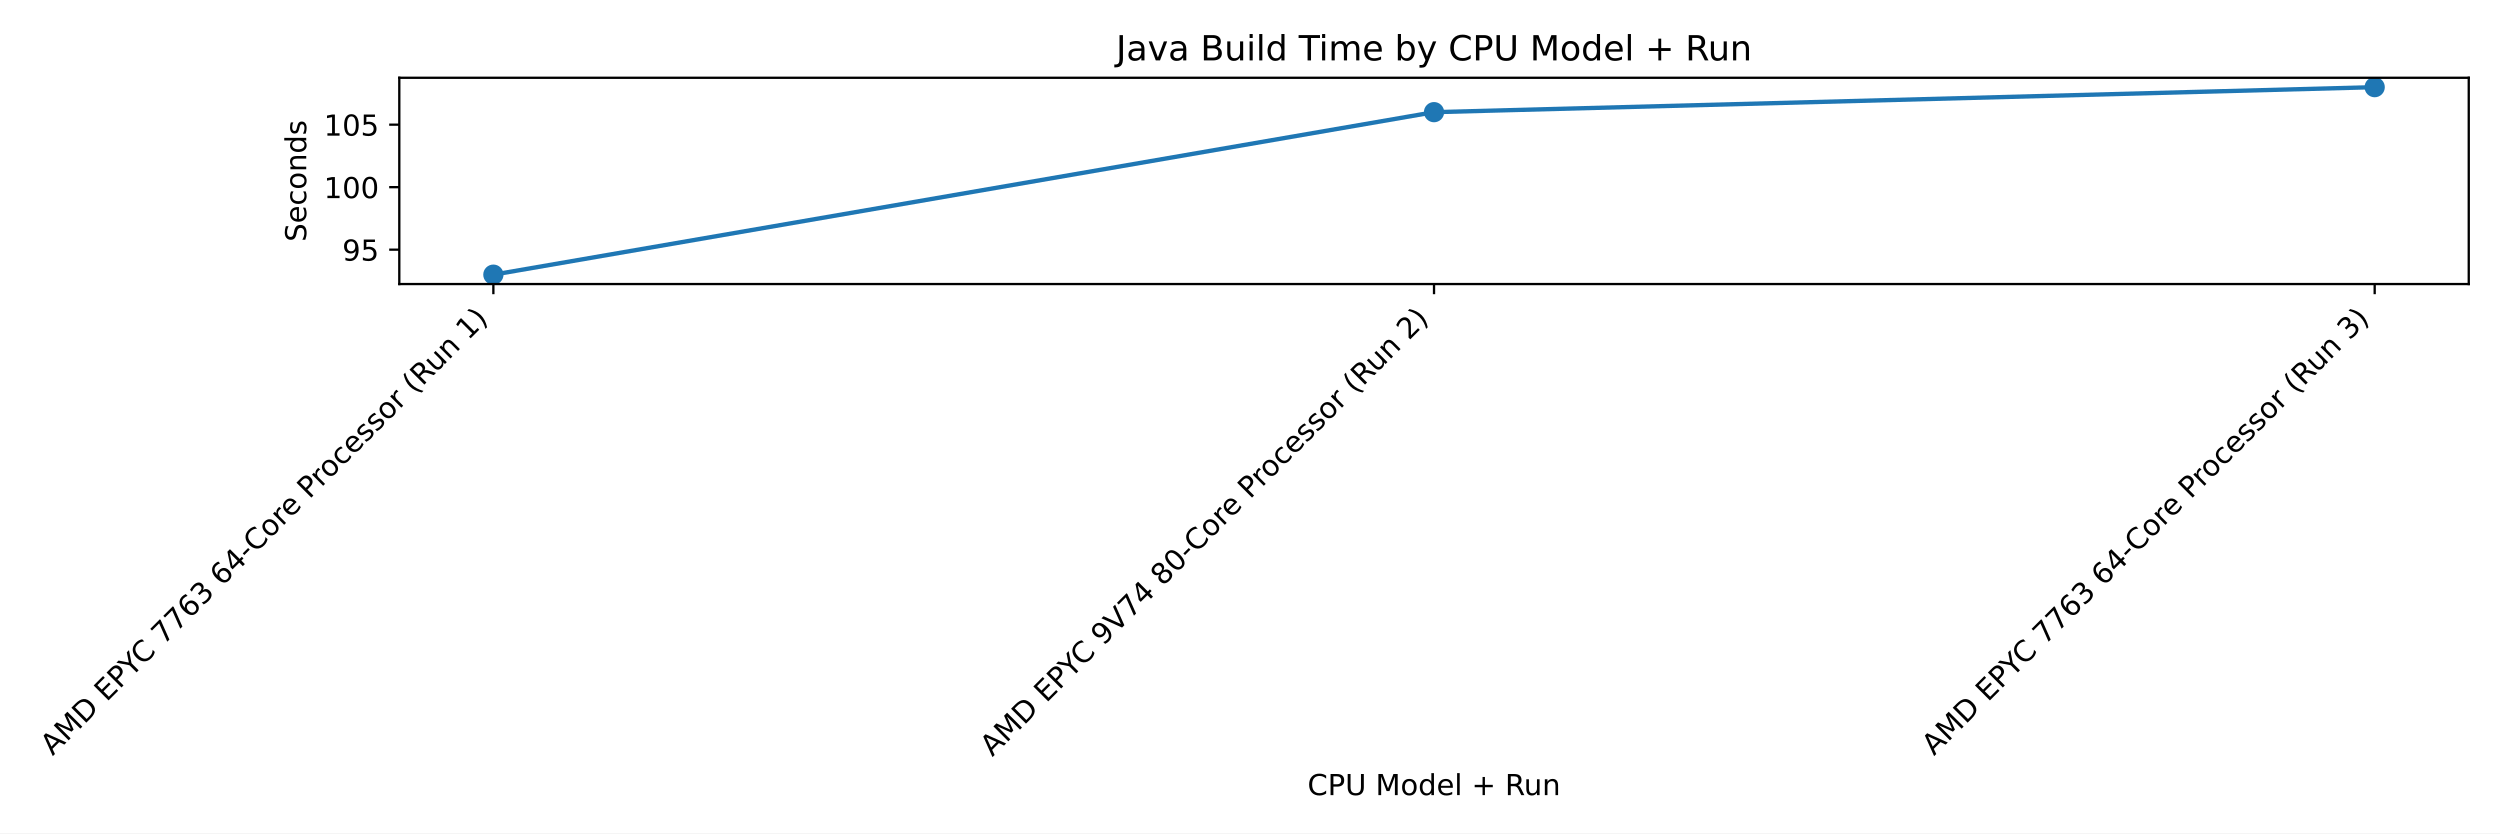
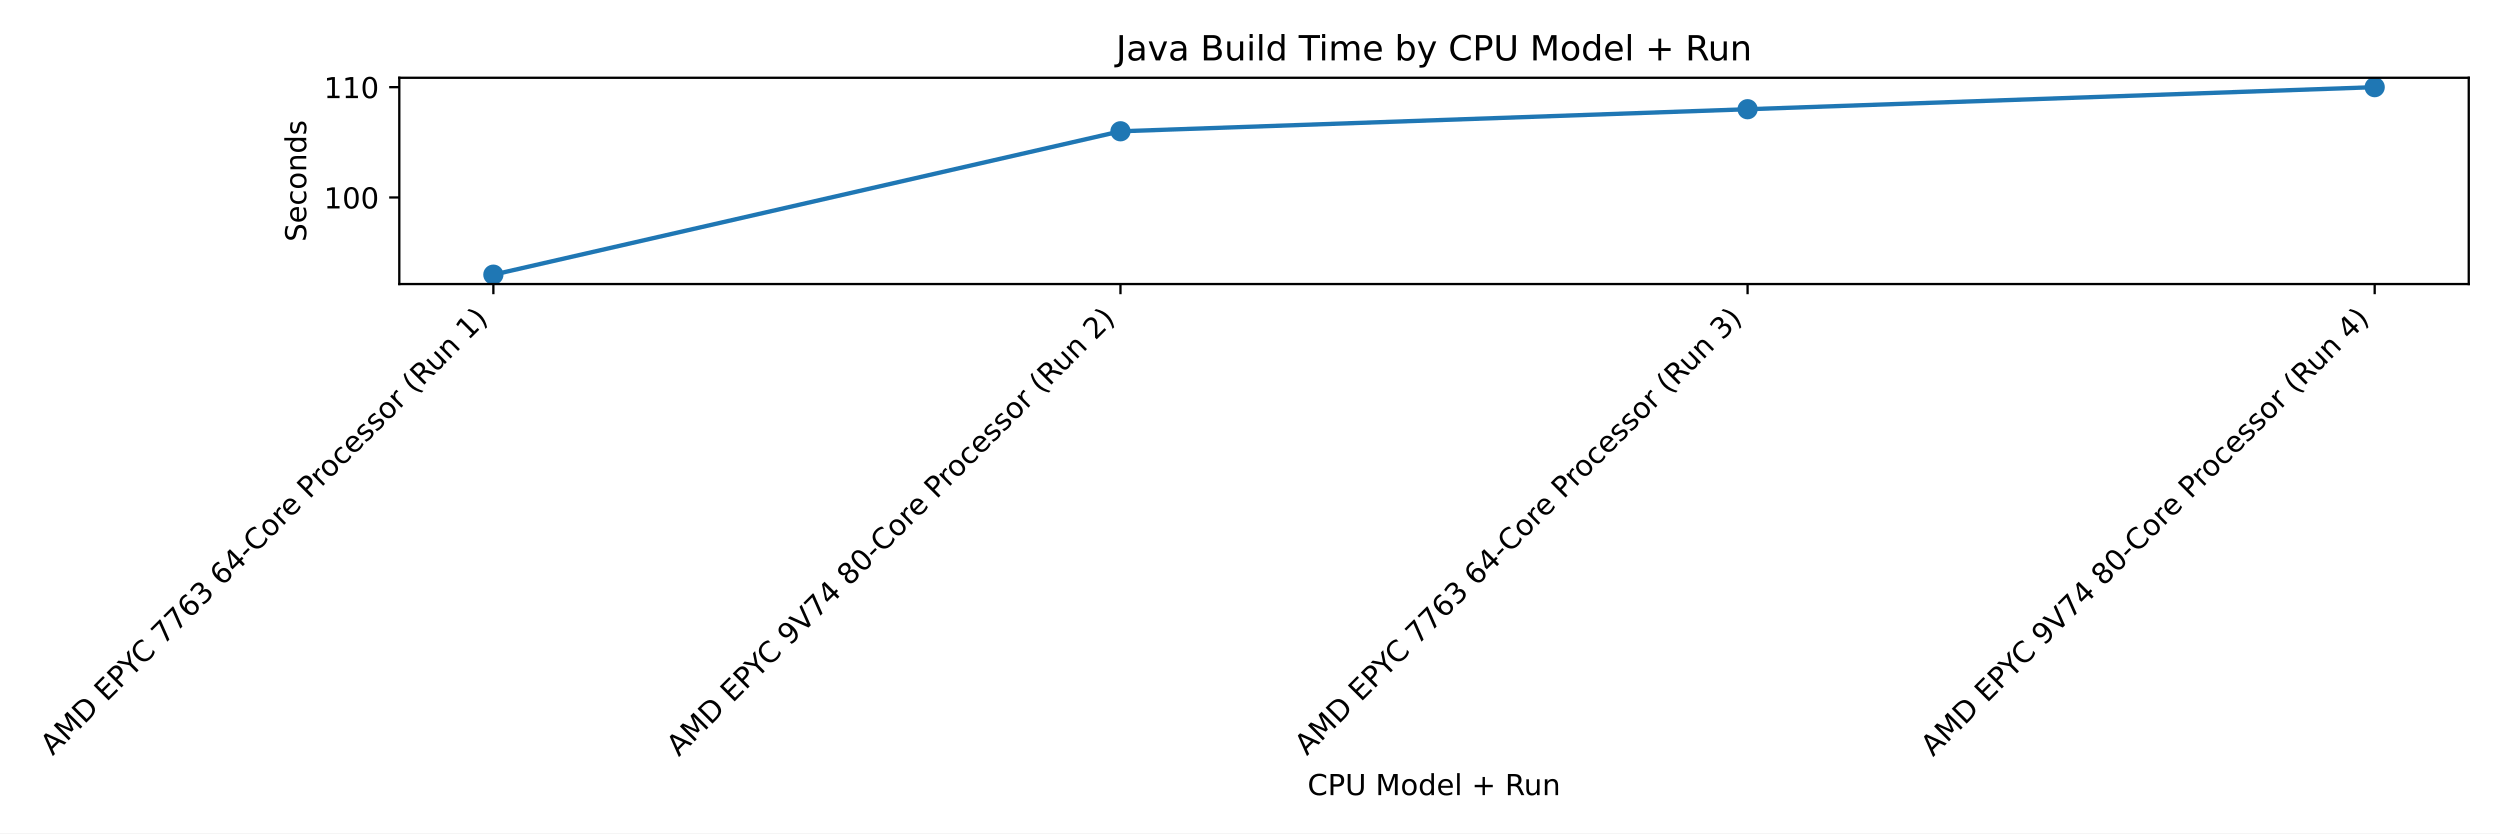
<svg xmlns="http://www.w3.org/2000/svg" xmlns:xlink="http://www.w3.org/1999/xlink" width="864pt" height="288pt" viewBox="0 0 864 288" version="1.1">
  <defs>
    <style type="text/css">*{stroke-linejoin: round; stroke-linecap: butt}</style>
  </defs>
  <g id="figure_1">
    <g id="patch_1">
      <path d="M 0 288  L 864 288  L 864 0  L 0 0  z " style="fill: #ffffff" />
    </g>
    <g id="axes_1">
      <g id="patch_2">
        <path d="M 137.999 98.166  L 853.2 98.166  L 853.2 26.88  L 137.999 26.88  z " style="fill: #ffffff" />
      </g>
      <g id="matplotlib.axis_1">
        <g id="xtick_1">
          <g id="line2d_1">
            <defs>
-               <path id="me04e183157" d="M 0 0  L 0 3.5  " style="stroke: #000000; stroke-width: 0.8" />
+               <path id="m3e4a49c651" d="M 0 0  L 0 3.5  " style="stroke: #000000; stroke-width: 0.8" />
            </defs>
            <g>
-               <use xlink:href="#me04e183157" x="170.508" y="98.166" style="stroke: #000000; stroke-width: 0.8" />
+               <use xlink:href="#m3e4a49c651" x="170.508" y="98.166" style="stroke: #000000; stroke-width: 0.8" />
            </g>
          </g>
          <g id="text_1">
            <g transform="translate(18.19508 261.3818) rotate(-45) scale(0.1 -0.1)">
              <defs>
                <path id="DejaVuSans-41" d="M 2188 4044  L 1331 1722  L 3047 1722  L 2188 4044  z M 1831 4666  L 2547 4666  L 4325 0  L 3669 0  L 3244 1197  L 1141 1197  L 716 0  L 50 0  L 1831 4666  z " transform="scale(0.015625)" />
                <path id="DejaVuSans-4d" d="M 628 4666  L 1569 4666  L 2759 1491  L 3956 4666  L 4897 4666  L 4897 0  L 4281 0  L 4281 4097  L 3078 897  L 2444 897  L 1241 4097  L 1241 0  L 628 0  L 628 4666  z " transform="scale(0.015625)" />
                <path id="DejaVuSans-44" d="M 1259 4147  L 1259 519  L 2022 519  Q 2988 519 3436 956  Q 3884 1394 3884 2338  Q 3884 3275 3436 3711  Q 2988 4147 2022 4147  L 1259 4147  z M 628 4666  L 1925 4666  Q 3281 4666 3915 4102  Q 4550 3538 4550 2338  Q 4550 1131 3912 565  Q 3275 0 1925 0  L 628 0  L 628 4666  z " transform="scale(0.015625)" />
                <path id="DejaVuSans-20" transform="scale(0.015625)" />
                <path id="DejaVuSans-45" d="M 628 4666  L 3578 4666  L 3578 4134  L 1259 4134  L 1259 2753  L 3481 2753  L 3481 2222  L 1259 2222  L 1259 531  L 3634 531  L 3634 0  L 628 0  L 628 4666  z " transform="scale(0.015625)" />
                <path id="DejaVuSans-50" d="M 1259 4147  L 1259 2394  L 2053 2394  Q 2494 2394 2734 2622  Q 2975 2850 2975 3272  Q 2975 3691 2734 3919  Q 2494 4147 2053 4147  L 1259 4147  z M 628 4666  L 2053 4666  Q 2838 4666 3239 4311  Q 3641 3956 3641 3272  Q 3641 2581 3239 2228  Q 2838 1875 2053 1875  L 1259 1875  L 1259 0  L 628 0  L 628 4666  z " transform="scale(0.015625)" />
                <path id="DejaVuSans-59" d="M -13 4666  L 666 4666  L 1959 2747  L 3244 4666  L 3922 4666  L 2272 2222  L 2272 0  L 1638 0  L 1638 2222  L -13 4666  z " transform="scale(0.015625)" />
                <path id="DejaVuSans-43" d="M 4122 4306  L 4122 3641  Q 3803 3938 3442 4084  Q 3081 4231 2675 4231  Q 1875 4231 1450 3742  Q 1025 3253 1025 2328  Q 1025 1406 1450 917  Q 1875 428 2675 428  Q 3081 428 3442 575  Q 3803 722 4122 1019  L 4122 359  Q 3791 134 3420 21  Q 3050 -91 2638 -91  Q 1578 -91 968 557  Q 359 1206 359 2328  Q 359 3453 968 4101  Q 1578 4750 2638 4750  Q 3056 4750 3426 4639  Q 3797 4528 4122 4306  z " transform="scale(0.015625)" />
                <path id="DejaVuSans-37" d="M 525 4666  L 3525 4666  L 3525 4397  L 1831 0  L 1172 0  L 2766 4134  L 525 4134  L 525 4666  z " transform="scale(0.015625)" />
                <path id="DejaVuSans-36" d="M 2113 2584  Q 1688 2584 1439 2293  Q 1191 2003 1191 1497  Q 1191 994 1439 701  Q 1688 409 2113 409  Q 2538 409 2786 701  Q 3034 994 3034 1497  Q 3034 2003 2786 2293  Q 2538 2584 2113 2584  z M 3366 4563  L 3366 3988  Q 3128 4100 2886 4159  Q 2644 4219 2406 4219  Q 1781 4219 1451 3797  Q 1122 3375 1075 2522  Q 1259 2794 1537 2939  Q 1816 3084 2150 3084  Q 2853 3084 3261 2657  Q 3669 2231 3669 1497  Q 3669 778 3244 343  Q 2819 -91 2113 -91  Q 1303 -91 875 529  Q 447 1150 447 2328  Q 447 3434 972 4092  Q 1497 4750 2381 4750  Q 2619 4750 2861 4703  Q 3103 4656 3366 4563  z " transform="scale(0.015625)" />
                <path id="DejaVuSans-33" d="M 2597 2516  Q 3050 2419 3304 2112  Q 3559 1806 3559 1356  Q 3559 666 3084 287  Q 2609 -91 1734 -91  Q 1441 -91 1130 -33  Q 819 25 488 141  L 488 750  Q 750 597 1062 519  Q 1375 441 1716 441  Q 2309 441 2620 675  Q 2931 909 2931 1356  Q 2931 1769 2642 2001  Q 2353 2234 1838 2234  L 1294 2234  L 1294 2753  L 1863 2753  Q 2328 2753 2575 2939  Q 2822 3125 2822 3475  Q 2822 3834 2567 4026  Q 2313 4219 1838 4219  Q 1578 4219 1281 4162  Q 984 4106 628 3988  L 628 4550  Q 988 4650 1302 4700  Q 1616 4750 1894 4750  Q 2613 4750 3031 4423  Q 3450 4097 3450 3541  Q 3450 3153 3228 2886  Q 3006 2619 2597 2516  z " transform="scale(0.015625)" />
                <path id="DejaVuSans-34" d="M 2419 4116  L 825 1625  L 2419 1625  L 2419 4116  z M 2253 4666  L 3047 4666  L 3047 1625  L 3713 1625  L 3713 1100  L 3047 1100  L 3047 0  L 2419 0  L 2419 1100  L 313 1100  L 313 1709  L 2253 4666  z " transform="scale(0.015625)" />
                <path id="DejaVuSans-2d" d="M 313 2009  L 1997 2009  L 1997 1497  L 313 1497  L 313 2009  z " transform="scale(0.015625)" />
                <path id="DejaVuSans-6f" d="M 1959 3097  Q 1497 3097 1228 2736  Q 959 2375 959 1747  Q 959 1119 1226 758  Q 1494 397 1959 397  Q 2419 397 2687 759  Q 2956 1122 2956 1747  Q 2956 2369 2687 2733  Q 2419 3097 1959 3097  z M 1959 3584  Q 2709 3584 3137 3096  Q 3566 2609 3566 1747  Q 3566 888 3137 398  Q 2709 -91 1959 -91  Q 1206 -91 779 398  Q 353 888 353 1747  Q 353 2609 779 3096  Q 1206 3584 1959 3584  z " transform="scale(0.015625)" />
                <path id="DejaVuSans-72" d="M 2631 2963  Q 2534 3019 2420 3045  Q 2306 3072 2169 3072  Q 1681 3072 1420 2755  Q 1159 2438 1159 1844  L 1159 0  L 581 0  L 581 3500  L 1159 3500  L 1159 2956  Q 1341 3275 1631 3429  Q 1922 3584 2338 3584  Q 2397 3584 2469 3576  Q 2541 3569 2628 3553  L 2631 2963  z " transform="scale(0.015625)" />
                <path id="DejaVuSans-65" d="M 3597 1894  L 3597 1613  L 953 1613  Q 991 1019 1311 708  Q 1631 397 2203 397  Q 2534 397 2845 478  Q 3156 559 3463 722  L 3463 178  Q 3153 47 2828 -22  Q 2503 -91 2169 -91  Q 1331 -91 842 396  Q 353 884 353 1716  Q 353 2575 817 3079  Q 1281 3584 2069 3584  Q 2775 3584 3186 3129  Q 3597 2675 3597 1894  z M 3022 2063  Q 3016 2534 2758 2815  Q 2500 3097 2075 3097  Q 1594 3097 1305 2825  Q 1016 2553 972 2059  L 3022 2063  z " transform="scale(0.015625)" />
                <path id="DejaVuSans-63" d="M 3122 3366  L 3122 2828  Q 2878 2963 2633 3030  Q 2388 3097 2138 3097  Q 1578 3097 1268 2742  Q 959 2388 959 1747  Q 959 1106 1268 751  Q 1578 397 2138 397  Q 2388 397 2633 464  Q 2878 531 3122 666  L 3122 134  Q 2881 22 2623 -34  Q 2366 -91 2075 -91  Q 1284 -91 818 406  Q 353 903 353 1747  Q 353 2603 823 3093  Q 1294 3584 2113 3584  Q 2378 3584 2631 3529  Q 2884 3475 3122 3366  z " transform="scale(0.015625)" />
                <path id="DejaVuSans-73" d="M 2834 3397  L 2834 2853  Q 2591 2978 2328 3040  Q 2066 3103 1784 3103  Q 1356 3103 1142 2972  Q 928 2841 928 2578  Q 928 2378 1081 2264  Q 1234 2150 1697 2047  L 1894 2003  Q 2506 1872 2764 1633  Q 3022 1394 3022 966  Q 3022 478 2636 193  Q 2250 -91 1575 -91  Q 1294 -91 989 -36  Q 684 19 347 128  L 347 722  Q 666 556 975 473  Q 1284 391 1588 391  Q 1994 391 2212 530  Q 2431 669 2431 922  Q 2431 1156 2273 1281  Q 2116 1406 1581 1522  L 1381 1569  Q 847 1681 609 1914  Q 372 2147 372 2553  Q 372 3047 722 3315  Q 1072 3584 1716 3584  Q 2034 3584 2315 3537  Q 2597 3491 2834 3397  z " transform="scale(0.015625)" />
                <path id="DejaVuSans-28" d="M 1984 4856  Q 1566 4138 1362 3434  Q 1159 2731 1159 2009  Q 1159 1288 1364 580  Q 1569 -128 1984 -844  L 1484 -844  Q 1016 -109 783 600  Q 550 1309 550 2009  Q 550 2706 781 3412  Q 1013 4119 1484 4856  L 1984 4856  z " transform="scale(0.015625)" />
                <path id="DejaVuSans-52" d="M 2841 2188  Q 3044 2119 3236 1894  Q 3428 1669 3622 1275  L 4263 0  L 3584 0  L 2988 1197  Q 2756 1666 2539 1819  Q 2322 1972 1947 1972  L 1259 1972  L 1259 0  L 628 0  L 628 4666  L 2053 4666  Q 2853 4666 3247 4331  Q 3641 3997 3641 3322  Q 3641 2881 3436 2590  Q 3231 2300 2841 2188  z M 1259 4147  L 1259 2491  L 2053 2491  Q 2509 2491 2742 2702  Q 2975 2913 2975 3322  Q 2975 3731 2742 3939  Q 2509 4147 2053 4147  L 1259 4147  z " transform="scale(0.015625)" />
                <path id="DejaVuSans-75" d="M 544 1381  L 544 3500  L 1119 3500  L 1119 1403  Q 1119 906 1312 657  Q 1506 409 1894 409  Q 2359 409 2629 706  Q 2900 1003 2900 1516  L 2900 3500  L 3475 3500  L 3475 0  L 2900 0  L 2900 538  Q 2691 219 2414 64  Q 2138 -91 1772 -91  Q 1169 -91 856 284  Q 544 659 544 1381  z M 1991 3584  L 1991 3584  z " transform="scale(0.015625)" />
                <path id="DejaVuSans-6e" d="M 3513 2113  L 3513 0  L 2938 0  L 2938 2094  Q 2938 2591 2744 2837  Q 2550 3084 2163 3084  Q 1697 3084 1428 2787  Q 1159 2491 1159 1978  L 1159 0  L 581 0  L 581 3500  L 1159 3500  L 1159 2956  Q 1366 3272 1645 3428  Q 1925 3584 2291 3584  Q 2894 3584 3203 3211  Q 3513 2838 3513 2113  z " transform="scale(0.015625)" />
                <path id="DejaVuSans-31" d="M 794 531  L 1825 531  L 1825 4091  L 703 3866  L 703 4441  L 1819 4666  L 2450 4666  L 2450 531  L 3481 531  L 3481 0  L 794 0  L 794 531  z " transform="scale(0.015625)" />
                <path id="DejaVuSans-29" d="M 513 4856  L 1013 4856  Q 1481 4119 1714 3412  Q 1947 2706 1947 2009  Q 1947 1309 1714 600  Q 1481 -109 1013 -844  L 513 -844  Q 928 -128 1133 580  Q 1338 1288 1338 2009  Q 1338 2731 1133 3434  Q 928 4138 513 4856  z " transform="scale(0.015625)" />
              </defs>
              <use xlink:href="#DejaVuSans-41" />
              <use xlink:href="#DejaVuSans-4d" transform="translate(68.4082 0)" />
              <use xlink:href="#DejaVuSans-44" transform="translate(154.6875 0)" />
              <use xlink:href="#DejaVuSans-20" transform="translate(231.6895 0)" />
              <use xlink:href="#DejaVuSans-45" transform="translate(263.4766 0)" />
              <use xlink:href="#DejaVuSans-50" transform="translate(326.6602 0)" />
              <use xlink:href="#DejaVuSans-59" transform="translate(384.7129 0)" />
              <use xlink:href="#DejaVuSans-43" transform="translate(440.2969 0)" />
              <use xlink:href="#DejaVuSans-20" transform="translate(510.1211 0)" />
              <use xlink:href="#DejaVuSans-37" transform="translate(541.9082 0)" />
              <use xlink:href="#DejaVuSans-37" transform="translate(605.5312 0)" />
              <use xlink:href="#DejaVuSans-36" transform="translate(669.1543 0)" />
              <use xlink:href="#DejaVuSans-33" transform="translate(732.7773 0)" />
              <use xlink:href="#DejaVuSans-20" transform="translate(796.4004 0)" />
              <use xlink:href="#DejaVuSans-36" transform="translate(828.1875 0)" />
              <use xlink:href="#DejaVuSans-34" transform="translate(891.8105 0)" />
              <use xlink:href="#DejaVuSans-2d" transform="translate(955.4336 0)" />
              <use xlink:href="#DejaVuSans-43" transform="translate(991.5176 0)" />
              <use xlink:href="#DejaVuSans-6f" transform="translate(1061.342 0)" />
              <use xlink:href="#DejaVuSans-72" transform="translate(1122.523 0)" />
              <use xlink:href="#DejaVuSans-65" transform="translate(1161.387 0)" />
              <use xlink:href="#DejaVuSans-20" transform="translate(1222.91 0)" />
              <use xlink:href="#DejaVuSans-50" transform="translate(1254.697 0)" />
              <use xlink:href="#DejaVuSans-72" transform="translate(1313.25 0)" />
              <use xlink:href="#DejaVuSans-6f" transform="translate(1352.113 0)" />
              <use xlink:href="#DejaVuSans-63" transform="translate(1413.295 0)" />
              <use xlink:href="#DejaVuSans-65" transform="translate(1468.275 0)" />
              <use xlink:href="#DejaVuSans-73" transform="translate(1529.799 0)" />
              <use xlink:href="#DejaVuSans-73" transform="translate(1581.898 0)" />
              <use xlink:href="#DejaVuSans-6f" transform="translate(1633.998 0)" />
              <use xlink:href="#DejaVuSans-72" transform="translate(1695.18 0)" />
              <use xlink:href="#DejaVuSans-20" transform="translate(1736.293 0)" />
              <use xlink:href="#DejaVuSans-28" transform="translate(1768.08 0)" />
              <use xlink:href="#DejaVuSans-52" transform="translate(1807.094 0)" />
              <use xlink:href="#DejaVuSans-75" transform="translate(1872.076 0)" />
              <use xlink:href="#DejaVuSans-6e" transform="translate(1935.455 0)" />
              <use xlink:href="#DejaVuSans-20" transform="translate(1998.834 0)" />
              <use xlink:href="#DejaVuSans-31" transform="translate(2030.621 0)" />
              <use xlink:href="#DejaVuSans-29" transform="translate(2094.244 0)" />
            </g>
          </g>
        </g>
        <g id="xtick_2">
          <g id="line2d_2">
            <g>
-               <use xlink:href="#me04e183157" x="495.599" y="98.166" style="stroke: #000000; stroke-width: 0.8" />
+               <use xlink:href="#m3e4a49c651" x="387.236" y="98.166" style="stroke: #000000; stroke-width: 0.8" />
            </g>
          </g>
          <g id="text_2">
-             <g transform="translate(342.9484 261.7199) rotate(-45) scale(0.1 -0.1)">
+             <g transform="translate(234.5846 261.7199) rotate(-45) scale(0.1 -0.1)">
              <defs>
                <path id="DejaVuSans-39" d="M 703 97  L 703 672  Q 941 559 1184 500  Q 1428 441 1663 441  Q 2288 441 2617 861  Q 2947 1281 2994 2138  Q 2813 1869 2534 1725  Q 2256 1581 1919 1581  Q 1219 1581 811 2004  Q 403 2428 403 3163  Q 403 3881 828 4315  Q 1253 4750 1959 4750  Q 2769 4750 3195 4129  Q 3622 3509 3622 2328  Q 3622 1225 3098 567  Q 2575 -91 1691 -91  Q 1453 -91 1209 -44  Q 966 3 703 97  z M 1959 2075  Q 2384 2075 2632 2365  Q 2881 2656 2881 3163  Q 2881 3666 2632 3958  Q 2384 4250 1959 4250  Q 1534 4250 1286 3958  Q 1038 3666 1038 3163  Q 1038 2656 1286 2365  Q 1534 2075 1959 2075  z " transform="scale(0.015625)" />
                <path id="DejaVuSans-56" d="M 1831 0  L 50 4666  L 709 4666  L 2188 738  L 3669 4666  L 4325 4666  L 2547 0  L 1831 0  z " transform="scale(0.015625)" />
                <path id="DejaVuSans-38" d="M 2034 2216  Q 1584 2216 1326 1975  Q 1069 1734 1069 1313  Q 1069 891 1326 650  Q 1584 409 2034 409  Q 2484 409 2743 651  Q 3003 894 3003 1313  Q 3003 1734 2745 1975  Q 2488 2216 2034 2216  z M 1403 2484  Q 997 2584 770 2862  Q 544 3141 544 3541  Q 544 4100 942 4425  Q 1341 4750 2034 4750  Q 2731 4750 3128 4425  Q 3525 4100 3525 3541  Q 3525 3141 3298 2862  Q 3072 2584 2669 2484  Q 3125 2378 3379 2068  Q 3634 1759 3634 1313  Q 3634 634 3220 271  Q 2806 -91 2034 -91  Q 1263 -91 848 271  Q 434 634 434 1313  Q 434 1759 690 2068  Q 947 2378 1403 2484  z M 1172 3481  Q 1172 3119 1398 2916  Q 1625 2713 2034 2713  Q 2441 2713 2670 2916  Q 2900 3119 2900 3481  Q 2900 3844 2670 4047  Q 2441 4250 2034 4250  Q 1625 4250 1398 4047  Q 1172 3844 1172 3481  z " transform="scale(0.015625)" />
                <path id="DejaVuSans-30" d="M 2034 4250  Q 1547 4250 1301 3770  Q 1056 3291 1056 2328  Q 1056 1369 1301 889  Q 1547 409 2034 409  Q 2525 409 2770 889  Q 3016 1369 3016 2328  Q 3016 3291 2770 3770  Q 2525 4250 2034 4250  z M 2034 4750  Q 2819 4750 3233 4129  Q 3647 3509 3647 2328  Q 3647 1150 3233 529  Q 2819 -91 2034 -91  Q 1250 -91 836 529  Q 422 1150 422 2328  Q 422 3509 836 4129  Q 1250 4750 2034 4750  z " transform="scale(0.015625)" />
                <path id="DejaVuSans-32" d="M 1228 531  L 3431 531  L 3431 0  L 469 0  L 469 531  Q 828 903 1448 1529  Q 2069 2156 2228 2338  Q 2531 2678 2651 2914  Q 2772 3150 2772 3378  Q 2772 3750 2511 3984  Q 2250 4219 1831 4219  Q 1534 4219 1204 4116  Q 875 4013 500 3803  L 500 4441  Q 881 4594 1212 4672  Q 1544 4750 1819 4750  Q 2544 4750 2975 4387  Q 3406 4025 3406 3419  Q 3406 3131 3298 2873  Q 3191 2616 2906 2266  Q 2828 2175 2409 1742  Q 1991 1309 1228 531  z " transform="scale(0.015625)" />
              </defs>
              <use xlink:href="#DejaVuSans-41" />
              <use xlink:href="#DejaVuSans-4d" transform="translate(68.4082 0)" />
              <use xlink:href="#DejaVuSans-44" transform="translate(154.6875 0)" />
              <use xlink:href="#DejaVuSans-20" transform="translate(231.6895 0)" />
              <use xlink:href="#DejaVuSans-45" transform="translate(263.4766 0)" />
              <use xlink:href="#DejaVuSans-50" transform="translate(326.6602 0)" />
              <use xlink:href="#DejaVuSans-59" transform="translate(384.7129 0)" />
              <use xlink:href="#DejaVuSans-43" transform="translate(440.2969 0)" />
              <use xlink:href="#DejaVuSans-20" transform="translate(510.1211 0)" />
              <use xlink:href="#DejaVuSans-39" transform="translate(541.9082 0)" />
              <use xlink:href="#DejaVuSans-56" transform="translate(605.5312 0)" />
              <use xlink:href="#DejaVuSans-37" transform="translate(673.9395 0)" />
              <use xlink:href="#DejaVuSans-34" transform="translate(737.5625 0)" />
              <use xlink:href="#DejaVuSans-20" transform="translate(801.1855 0)" />
              <use xlink:href="#DejaVuSans-38" transform="translate(832.9727 0)" />
              <use xlink:href="#DejaVuSans-30" transform="translate(896.5957 0)" />
              <use xlink:href="#DejaVuSans-2d" transform="translate(960.2188 0)" />
              <use xlink:href="#DejaVuSans-43" transform="translate(996.3027 0)" />
              <use xlink:href="#DejaVuSans-6f" transform="translate(1066.127 0)" />
              <use xlink:href="#DejaVuSans-72" transform="translate(1127.309 0)" />
              <use xlink:href="#DejaVuSans-65" transform="translate(1166.172 0)" />
              <use xlink:href="#DejaVuSans-20" transform="translate(1227.695 0)" />
              <use xlink:href="#DejaVuSans-50" transform="translate(1259.482 0)" />
              <use xlink:href="#DejaVuSans-72" transform="translate(1318.035 0)" />
              <use xlink:href="#DejaVuSans-6f" transform="translate(1356.898 0)" />
              <use xlink:href="#DejaVuSans-63" transform="translate(1418.08 0)" />
              <use xlink:href="#DejaVuSans-65" transform="translate(1473.061 0)" />
              <use xlink:href="#DejaVuSans-73" transform="translate(1534.584 0)" />
              <use xlink:href="#DejaVuSans-73" transform="translate(1586.684 0)" />
              <use xlink:href="#DejaVuSans-6f" transform="translate(1638.783 0)" />
              <use xlink:href="#DejaVuSans-72" transform="translate(1699.965 0)" />
              <use xlink:href="#DejaVuSans-20" transform="translate(1741.078 0)" />
              <use xlink:href="#DejaVuSans-28" transform="translate(1772.865 0)" />
              <use xlink:href="#DejaVuSans-52" transform="translate(1811.879 0)" />
              <use xlink:href="#DejaVuSans-75" transform="translate(1876.861 0)" />
              <use xlink:href="#DejaVuSans-6e" transform="translate(1940.24 0)" />
              <use xlink:href="#DejaVuSans-20" transform="translate(2003.619 0)" />
              <use xlink:href="#DejaVuSans-32" transform="translate(2035.406 0)" />
              <use xlink:href="#DejaVuSans-29" transform="translate(2099.029 0)" />
            </g>
          </g>
        </g>
        <g id="xtick_3">
          <g id="line2d_3">
            <g>
-               <use xlink:href="#me04e183157" x="820.691" y="98.166" style="stroke: #000000; stroke-width: 0.8" />
+               <use xlink:href="#m3e4a49c651" x="603.963" y="98.166" style="stroke: #000000; stroke-width: 0.8" />
            </g>
          </g>
          <g id="text_3">
-             <g transform="translate(668.3779 261.3818) rotate(-45) scale(0.1 -0.1)">
+             <g transform="translate(451.6503 261.3818) rotate(-45) scale(0.1 -0.1)">
              <use xlink:href="#DejaVuSans-41" />
              <use xlink:href="#DejaVuSans-4d" transform="translate(68.4082 0)" />
              <use xlink:href="#DejaVuSans-44" transform="translate(154.6875 0)" />
              <use xlink:href="#DejaVuSans-20" transform="translate(231.6895 0)" />
              <use xlink:href="#DejaVuSans-45" transform="translate(263.4766 0)" />
              <use xlink:href="#DejaVuSans-50" transform="translate(326.6602 0)" />
              <use xlink:href="#DejaVuSans-59" transform="translate(384.7129 0)" />
              <use xlink:href="#DejaVuSans-43" transform="translate(440.2969 0)" />
              <use xlink:href="#DejaVuSans-20" transform="translate(510.1211 0)" />
              <use xlink:href="#DejaVuSans-37" transform="translate(541.9082 0)" />
              <use xlink:href="#DejaVuSans-37" transform="translate(605.5312 0)" />
              <use xlink:href="#DejaVuSans-36" transform="translate(669.1543 0)" />
              <use xlink:href="#DejaVuSans-33" transform="translate(732.7773 0)" />
              <use xlink:href="#DejaVuSans-20" transform="translate(796.4004 0)" />
              <use xlink:href="#DejaVuSans-36" transform="translate(828.1875 0)" />
              <use xlink:href="#DejaVuSans-34" transform="translate(891.8105 0)" />
              <use xlink:href="#DejaVuSans-2d" transform="translate(955.4336 0)" />
              <use xlink:href="#DejaVuSans-43" transform="translate(991.5176 0)" />
              <use xlink:href="#DejaVuSans-6f" transform="translate(1061.342 0)" />
              <use xlink:href="#DejaVuSans-72" transform="translate(1122.523 0)" />
              <use xlink:href="#DejaVuSans-65" transform="translate(1161.387 0)" />
              <use xlink:href="#DejaVuSans-20" transform="translate(1222.91 0)" />
              <use xlink:href="#DejaVuSans-50" transform="translate(1254.697 0)" />
              <use xlink:href="#DejaVuSans-72" transform="translate(1313.25 0)" />
              <use xlink:href="#DejaVuSans-6f" transform="translate(1352.113 0)" />
              <use xlink:href="#DejaVuSans-63" transform="translate(1413.295 0)" />
              <use xlink:href="#DejaVuSans-65" transform="translate(1468.275 0)" />
              <use xlink:href="#DejaVuSans-73" transform="translate(1529.799 0)" />
              <use xlink:href="#DejaVuSans-73" transform="translate(1581.898 0)" />
              <use xlink:href="#DejaVuSans-6f" transform="translate(1633.998 0)" />
              <use xlink:href="#DejaVuSans-72" transform="translate(1695.18 0)" />
              <use xlink:href="#DejaVuSans-20" transform="translate(1736.293 0)" />
              <use xlink:href="#DejaVuSans-28" transform="translate(1768.08 0)" />
              <use xlink:href="#DejaVuSans-52" transform="translate(1807.094 0)" />
              <use xlink:href="#DejaVuSans-75" transform="translate(1872.076 0)" />
              <use xlink:href="#DejaVuSans-6e" transform="translate(1935.455 0)" />
              <use xlink:href="#DejaVuSans-20" transform="translate(1998.834 0)" />
              <use xlink:href="#DejaVuSans-33" transform="translate(2030.621 0)" />
              <use xlink:href="#DejaVuSans-29" transform="translate(2094.244 0)" />
            </g>
          </g>
        </g>
-         <g id="text_4">
+         <g id="xtick_4">
+           <g id="line2d_4">
+             <g>
+               <use xlink:href="#m3e4a49c651" x="820.691" y="98.166" style="stroke: #000000; stroke-width: 0.8" />
+             </g>
+           </g>
+           <g id="text_4">
+             <g transform="translate(668.0398 261.7199) rotate(-45) scale(0.1 -0.1)">
+               <use xlink:href="#DejaVuSans-41" />
+               <use xlink:href="#DejaVuSans-4d" transform="translate(68.4082 0)" />
+               <use xlink:href="#DejaVuSans-44" transform="translate(154.6875 0)" />
+               <use xlink:href="#DejaVuSans-20" transform="translate(231.6895 0)" />
+               <use xlink:href="#DejaVuSans-45" transform="translate(263.4766 0)" />
+               <use xlink:href="#DejaVuSans-50" transform="translate(326.6602 0)" />
+               <use xlink:href="#DejaVuSans-59" transform="translate(384.7129 0)" />
+               <use xlink:href="#DejaVuSans-43" transform="translate(440.2969 0)" />
+               <use xlink:href="#DejaVuSans-20" transform="translate(510.1211 0)" />
+               <use xlink:href="#DejaVuSans-39" transform="translate(541.9082 0)" />
+               <use xlink:href="#DejaVuSans-56" transform="translate(605.5312 0)" />
+               <use xlink:href="#DejaVuSans-37" transform="translate(673.9395 0)" />
+               <use xlink:href="#DejaVuSans-34" transform="translate(737.5625 0)" />
+               <use xlink:href="#DejaVuSans-20" transform="translate(801.1855 0)" />
+               <use xlink:href="#DejaVuSans-38" transform="translate(832.9727 0)" />
+               <use xlink:href="#DejaVuSans-30" transform="translate(896.5957 0)" />
+               <use xlink:href="#DejaVuSans-2d" transform="translate(960.2188 0)" />
+               <use xlink:href="#DejaVuSans-43" transform="translate(996.3027 0)" />
+               <use xlink:href="#DejaVuSans-6f" transform="translate(1066.127 0)" />
+               <use xlink:href="#DejaVuSans-72" transform="translate(1127.309 0)" />
+               <use xlink:href="#DejaVuSans-65" transform="translate(1166.172 0)" />
+               <use xlink:href="#DejaVuSans-20" transform="translate(1227.695 0)" />
+               <use xlink:href="#DejaVuSans-50" transform="translate(1259.482 0)" />
+               <use xlink:href="#DejaVuSans-72" transform="translate(1318.035 0)" />
+               <use xlink:href="#DejaVuSans-6f" transform="translate(1356.898 0)" />
+               <use xlink:href="#DejaVuSans-63" transform="translate(1418.08 0)" />
+               <use xlink:href="#DejaVuSans-65" transform="translate(1473.061 0)" />
+               <use xlink:href="#DejaVuSans-73" transform="translate(1534.584 0)" />
+               <use xlink:href="#DejaVuSans-73" transform="translate(1586.684 0)" />
+               <use xlink:href="#DejaVuSans-6f" transform="translate(1638.783 0)" />
+               <use xlink:href="#DejaVuSans-72" transform="translate(1699.965 0)" />
+               <use xlink:href="#DejaVuSans-20" transform="translate(1741.078 0)" />
+               <use xlink:href="#DejaVuSans-28" transform="translate(1772.865 0)" />
+               <use xlink:href="#DejaVuSans-52" transform="translate(1811.879 0)" />
+               <use xlink:href="#DejaVuSans-75" transform="translate(1876.861 0)" />
+               <use xlink:href="#DejaVuSans-6e" transform="translate(1940.24 0)" />
+               <use xlink:href="#DejaVuSans-20" transform="translate(2003.619 0)" />
+               <use xlink:href="#DejaVuSans-34" transform="translate(2035.406 0)" />
+               <use xlink:href="#DejaVuSans-29" transform="translate(2099.029 0)" />
+             </g>
+           </g>
+         </g>
+         <g id="text_5">
          <g transform="translate(451.8768 274.7889) scale(0.1 -0.1)">
            <defs>
              <path id="DejaVuSans-55" d="M 556 4666  L 1191 4666  L 1191 1831  Q 1191 1081 1462 751  Q 1734 422 2344 422  Q 2950 422 3222 751  Q 3494 1081 3494 1831  L 3494 4666  L 4128 4666  L 4128 1753  Q 4128 841 3676 375  Q 3225 -91 2344 -91  Q 1459 -91 1007 375  Q 556 841 556 1753  L 556 4666  z " transform="scale(0.015625)" />
              <path id="DejaVuSans-64" d="M 2906 2969  L 2906 4863  L 3481 4863  L 3481 0  L 2906 0  L 2906 525  Q 2725 213 2448 61  Q 2172 -91 1784 -91  Q 1150 -91 751 415  Q 353 922 353 1747  Q 353 2572 751 3078  Q 1150 3584 1784 3584  Q 2172 3584 2448 3432  Q 2725 3281 2906 2969  z M 947 1747  Q 947 1113 1208 752  Q 1469 391 1925 391  Q 2381 391 2643 752  Q 2906 1113 2906 1747  Q 2906 2381 2643 2742  Q 2381 3103 1925 3103  Q 1469 3103 1208 2742  Q 947 2381 947 1747  z " transform="scale(0.015625)" />
              <path id="DejaVuSans-6c" d="M 603 4863  L 1178 4863  L 1178 0  L 603 0  L 603 4863  z " transform="scale(0.015625)" />
              <path id="DejaVuSans-2b" d="M 2944 4013  L 2944 2272  L 4684 2272  L 4684 1741  L 2944 1741  L 2944 0  L 2419 0  L 2419 1741  L 678 1741  L 678 2272  L 2419 2272  L 2419 4013  L 2944 4013  z " transform="scale(0.015625)" />
            </defs>
            <use xlink:href="#DejaVuSans-43" />
            <use xlink:href="#DejaVuSans-50" transform="translate(69.82422 0)" />
            <use xlink:href="#DejaVuSans-55" transform="translate(130.127 0)" />
            <use xlink:href="#DejaVuSans-20" transform="translate(203.3203 0)" />
            <use xlink:href="#DejaVuSans-4d" transform="translate(235.1074 0)" />
            <use xlink:href="#DejaVuSans-6f" transform="translate(321.3867 0)" />
            <use xlink:href="#DejaVuSans-64" transform="translate(382.5684 0)" />
            <use xlink:href="#DejaVuSans-65" transform="translate(446.0449 0)" />
            <use xlink:href="#DejaVuSans-6c" transform="translate(507.5684 0)" />
            <use xlink:href="#DejaVuSans-20" transform="translate(535.3516 0)" />
            <use xlink:href="#DejaVuSans-2b" transform="translate(567.1387 0)" />
            <use xlink:href="#DejaVuSans-20" transform="translate(650.9277 0)" />
            <use xlink:href="#DejaVuSans-52" transform="translate(682.7148 0)" />
            <use xlink:href="#DejaVuSans-75" transform="translate(747.6973 0)" />
            <use xlink:href="#DejaVuSans-6e" transform="translate(811.0762 0)" />
          </g>
        </g>
      </g>
      <g id="matplotlib.axis_2">
        <g id="ytick_1">
-           <g id="line2d_4">
+           <g id="line2d_5">
            <defs>
-               <path id="m83f5de2bac" d="M 0 0  L -3.5 0  " style="stroke: #000000; stroke-width: 0.8" />
+               <path id="m88bce41230" d="M 0 0  L -3.5 0  " style="stroke: #000000; stroke-width: 0.8" />
            </defs>
            <g>
-               <use xlink:href="#m83f5de2bac" x="137.999" y="86.285" style="stroke: #000000; stroke-width: 0.8" />
-             </g>
-           </g>
-           <g id="text_5">
-             <g transform="translate(118.274 90.08463) scale(0.1 -0.1)">
-               <defs>
-                 <path id="DejaVuSans-35" d="M 691 4666  L 3169 4666  L 3169 4134  L 1269 4134  L 1269 2991  Q 1406 3038 1543 3061  Q 1681 3084 1819 3084  Q 2600 3084 3056 2656  Q 3513 2228 3513 1497  Q 3513 744 3044 326  Q 2575 -91 1722 -91  Q 1428 -91 1123 -41  Q 819 9 494 109  L 494 744  Q 775 591 1075 516  Q 1375 441 1709 441  Q 2250 441 2565 725  Q 2881 1009 2881 1497  Q 2881 1984 2565 2268  Q 2250 2553 1709 2553  Q 1456 2553 1204 2497  Q 953 2441 691 2322  L 691 4666  z " transform="scale(0.015625)" />
-               </defs>
-               <use xlink:href="#DejaVuSans-39" />
-               <use xlink:href="#DejaVuSans-35" transform="translate(63.62305 0)" />
-             </g>
-           </g>
-         </g>
-         <g id="ytick_2">
-           <g id="line2d_5">
-             <g>
-               <use xlink:href="#m83f5de2bac" x="137.999" y="64.683" style="stroke: #000000; stroke-width: 0.8" />
+               <use xlink:href="#m88bce41230" x="137.999" y="68.241" style="stroke: #000000; stroke-width: 0.8" />
            </g>
          </g>
          <g id="text_6">
-             <g transform="translate(111.9115 68.48266) scale(0.1 -0.1)">
+             <g transform="translate(111.9115 72.04063) scale(0.1 -0.1)">
              <use xlink:href="#DejaVuSans-31" />
              <use xlink:href="#DejaVuSans-30" transform="translate(63.62305 0)" />
              <use xlink:href="#DejaVuSans-30" transform="translate(127.2461 0)" />
            </g>
          </g>
        </g>
-         <g id="ytick_3">
+         <g id="ytick_2">
          <g id="line2d_6">
            <g>
-               <use xlink:href="#m83f5de2bac" x="137.999" y="43.081" style="stroke: #000000; stroke-width: 0.8" />
+               <use xlink:href="#m88bce41230" x="137.999" y="30.12" style="stroke: #000000; stroke-width: 0.8" />
            </g>
          </g>
          <g id="text_7">
-             <g transform="translate(111.9115 46.88069) scale(0.1 -0.1)">
+             <g transform="translate(111.9115 33.91951) scale(0.1 -0.1)">
              <use xlink:href="#DejaVuSans-31" />
-               <use xlink:href="#DejaVuSans-30" transform="translate(63.62305 0)" />
-               <use xlink:href="#DejaVuSans-35" transform="translate(127.2461 0)" />
+               <use xlink:href="#DejaVuSans-31" transform="translate(63.62305 0)" />
+               <use xlink:href="#DejaVuSans-30" transform="translate(127.2461 0)" />
            </g>
          </g>
        </g>
        <g id="text_8">
          <g transform="translate(105.8318 83.53028) rotate(-90) scale(0.1 -0.1)">
            <defs>
              <path id="DejaVuSans-53" d="M 3425 4513  L 3425 3897  Q 3066 4069 2747 4153  Q 2428 4238 2131 4238  Q 1616 4238 1336 4038  Q 1056 3838 1056 3469  Q 1056 3159 1242 3001  Q 1428 2844 1947 2747  L 2328 2669  Q 3034 2534 3370 2195  Q 3706 1856 3706 1288  Q 3706 609 3251 259  Q 2797 -91 1919 -91  Q 1588 -91 1214 -16  Q 841 59 441 206  L 441 856  Q 825 641 1194 531  Q 1563 422 1919 422  Q 2459 422 2753 634  Q 3047 847 3047 1241  Q 3047 1584 2836 1778  Q 2625 1972 2144 2069  L 1759 2144  Q 1053 2284 737 2584  Q 422 2884 422 3419  Q 422 4038 858 4394  Q 1294 4750 2059 4750  Q 2388 4750 2728 4690  Q 3069 4631 3425 4513  z " transform="scale(0.015625)" />
            </defs>
            <use xlink:href="#DejaVuSans-53" />
            <use xlink:href="#DejaVuSans-65" transform="translate(63.47656 0)" />
            <use xlink:href="#DejaVuSans-63" transform="translate(125 0)" />
            <use xlink:href="#DejaVuSans-6f" transform="translate(179.9805 0)" />
            <use xlink:href="#DejaVuSans-6e" transform="translate(241.1621 0)" />
            <use xlink:href="#DejaVuSans-64" transform="translate(304.541 0)" />
            <use xlink:href="#DejaVuSans-73" transform="translate(368.0176 0)" />
          </g>
        </g>
      </g>
      <g id="line2d_7">
-         <path d="M 170.508 94.926  L 495.599 38.761  L 820.691 30.12  " clip-path="url(#p7a0f079d07)" style="fill: none; stroke: #1f77b4; stroke-width: 1.5; stroke-linecap: square" />
+         <path d="M 170.508 94.926  L 387.236 45.369  L 603.963 37.745  L 820.691 30.12  " clip-path="url(#pabc7045024)" style="fill: none; stroke: #1f77b4; stroke-width: 1.5; stroke-linecap: square" />
        <defs>
-           <path id="m6edbccac9a" d="M 0 3  C 0.796 3 1.559 2.684 2.121 2.121  C 2.684 1.559 3 0.796 3 0  C 3 -0.796 2.684 -1.559 2.121 -2.121  C 1.559 -2.684 0.796 -3 0 -3  C -0.796 -3 -1.559 -2.684 -2.121 -2.121  C -2.684 -1.559 -3 -0.796 -3 0  C -3 0.796 -2.684 1.559 -2.121 2.121  C -1.559 2.684 -0.796 3 0 3  z " style="stroke: #1f77b4" />
+           <path id="mdfe62b7aa4" d="M 0 3  C 0.796 3 1.559 2.684 2.121 2.121  C 2.684 1.559 3 0.796 3 0  C 3 -0.796 2.684 -1.559 2.121 -2.121  C 1.559 -2.684 0.796 -3 0 -3  C -0.796 -3 -1.559 -2.684 -2.121 -2.121  C -2.684 -1.559 -3 -0.796 -3 0  C -3 0.796 -2.684 1.559 -2.121 2.121  C -1.559 2.684 -0.796 3 0 3  z " style="stroke: #1f77b4" />
        </defs>
-         <g clip-path="url(#p7a0f079d07)">
-           <use xlink:href="#m6edbccac9a" x="170.508" y="94.926" style="fill: #1f77b4; stroke: #1f77b4" />
-           <use xlink:href="#m6edbccac9a" x="495.599" y="38.761" style="fill: #1f77b4; stroke: #1f77b4" />
-           <use xlink:href="#m6edbccac9a" x="820.691" y="30.12" style="fill: #1f77b4; stroke: #1f77b4" />
+         <g clip-path="url(#pabc7045024)">
+           <use xlink:href="#mdfe62b7aa4" x="170.508" y="94.926" style="fill: #1f77b4; stroke: #1f77b4" />
+           <use xlink:href="#mdfe62b7aa4" x="387.236" y="45.369" style="fill: #1f77b4; stroke: #1f77b4" />
+           <use xlink:href="#mdfe62b7aa4" x="603.963" y="37.745" style="fill: #1f77b4; stroke: #1f77b4" />
+           <use xlink:href="#mdfe62b7aa4" x="820.691" y="30.12" style="fill: #1f77b4; stroke: #1f77b4" />
        </g>
      </g>
      <g id="patch_3">
        <path d="M 137.999 98.166  L 137.999 26.88  " style="fill: none; stroke: #000000; stroke-width: 0.8; stroke-linejoin: miter; stroke-linecap: square" />
      </g>
      <g id="patch_4">
        <path d="M 853.2 98.166  L 853.2 26.88  " style="fill: none; stroke: #000000; stroke-width: 0.8; stroke-linejoin: miter; stroke-linecap: square" />
      </g>
      <g id="patch_5">
        <path d="M 137.999 98.166  L 853.2 98.166  " style="fill: none; stroke: #000000; stroke-width: 0.8; stroke-linejoin: miter; stroke-linecap: square" />
      </g>
      <g id="patch_6">
        <path d="M 137.999 26.88  L 853.2 26.88  " style="fill: none; stroke: #000000; stroke-width: 0.8; stroke-linejoin: miter; stroke-linecap: square" />
      </g>
      <g id="text_9">
        <g transform="translate(385.7273 20.88) scale(0.12 -0.12)">
          <defs>
            <path id="DejaVuSans-4a" d="M 628 4666  L 1259 4666  L 1259 325  Q 1259 -519 939 -900  Q 619 -1281 -91 -1281  L -331 -1281  L -331 -750  L -134 -750  Q 284 -750 456 -515  Q 628 -281 628 325  L 628 4666  z " transform="scale(0.015625)" />
            <path id="DejaVuSans-61" d="M 2194 1759  Q 1497 1759 1228 1600  Q 959 1441 959 1056  Q 959 750 1161 570  Q 1363 391 1709 391  Q 2188 391 2477 730  Q 2766 1069 2766 1631  L 2766 1759  L 2194 1759  z M 3341 1997  L 3341 0  L 2766 0  L 2766 531  Q 2569 213 2275 61  Q 1981 -91 1556 -91  Q 1019 -91 701 211  Q 384 513 384 1019  Q 384 1609 779 1909  Q 1175 2209 1959 2209  L 2766 2209  L 2766 2266  Q 2766 2663 2505 2880  Q 2244 3097 1772 3097  Q 1472 3097 1187 3025  Q 903 2953 641 2809  L 641 3341  Q 956 3463 1253 3523  Q 1550 3584 1831 3584  Q 2591 3584 2966 3190  Q 3341 2797 3341 1997  z " transform="scale(0.015625)" />
            <path id="DejaVuSans-76" d="M 191 3500  L 800 3500  L 1894 563  L 2988 3500  L 3597 3500  L 2284 0  L 1503 0  L 191 3500  z " transform="scale(0.015625)" />
            <path id="DejaVuSans-42" d="M 1259 2228  L 1259 519  L 2272 519  Q 2781 519 3026 730  Q 3272 941 3272 1375  Q 3272 1813 3026 2020  Q 2781 2228 2272 2228  L 1259 2228  z M 1259 4147  L 1259 2741  L 2194 2741  Q 2656 2741 2882 2914  Q 3109 3088 3109 3444  Q 3109 3797 2882 3972  Q 2656 4147 2194 4147  L 1259 4147  z M 628 4666  L 2241 4666  Q 2963 4666 3353 4366  Q 3744 4066 3744 3513  Q 3744 3084 3544 2831  Q 3344 2578 2956 2516  Q 3422 2416 3680 2098  Q 3938 1781 3938 1306  Q 3938 681 3513 340  Q 3088 0 2303 0  L 628 0  L 628 4666  z " transform="scale(0.015625)" />
            <path id="DejaVuSans-69" d="M 603 3500  L 1178 3500  L 1178 0  L 603 0  L 603 3500  z M 603 4863  L 1178 4863  L 1178 4134  L 603 4134  L 603 4863  z " transform="scale(0.015625)" />
            <path id="DejaVuSans-54" d="M -19 4666  L 3928 4666  L 3928 4134  L 2272 4134  L 2272 0  L 1638 0  L 1638 4134  L -19 4134  L -19 4666  z " transform="scale(0.015625)" />
            <path id="DejaVuSans-6d" d="M 3328 2828  Q 3544 3216 3844 3400  Q 4144 3584 4550 3584  Q 5097 3584 5394 3201  Q 5691 2819 5691 2113  L 5691 0  L 5113 0  L 5113 2094  Q 5113 2597 4934 2840  Q 4756 3084 4391 3084  Q 3944 3084 3684 2787  Q 3425 2491 3425 1978  L 3425 0  L 2847 0  L 2847 2094  Q 2847 2600 2669 2842  Q 2491 3084 2119 3084  Q 1678 3084 1418 2786  Q 1159 2488 1159 1978  L 1159 0  L 581 0  L 581 3500  L 1159 3500  L 1159 2956  Q 1356 3278 1631 3431  Q 1906 3584 2284 3584  Q 2666 3584 2933 3390  Q 3200 3197 3328 2828  z " transform="scale(0.015625)" />
            <path id="DejaVuSans-62" d="M 3116 1747  Q 3116 2381 2855 2742  Q 2594 3103 2138 3103  Q 1681 3103 1420 2742  Q 1159 2381 1159 1747  Q 1159 1113 1420 752  Q 1681 391 2138 391  Q 2594 391 2855 752  Q 3116 1113 3116 1747  z M 1159 2969  Q 1341 3281 1617 3432  Q 1894 3584 2278 3584  Q 2916 3584 3314 3078  Q 3713 2572 3713 1747  Q 3713 922 3314 415  Q 2916 -91 2278 -91  Q 1894 -91 1617 61  Q 1341 213 1159 525  L 1159 0  L 581 0  L 581 4863  L 1159 4863  L 1159 2969  z " transform="scale(0.015625)" />
            <path id="DejaVuSans-79" d="M 2059 -325  Q 1816 -950 1584 -1140  Q 1353 -1331 966 -1331  L 506 -1331  L 506 -850  L 844 -850  Q 1081 -850 1212 -737  Q 1344 -625 1503 -206  L 1606 56  L 191 3500  L 800 3500  L 1894 763  L 2988 3500  L 3597 3500  L 2059 -325  z " transform="scale(0.015625)" />
          </defs>
          <use xlink:href="#DejaVuSans-4a" />
          <use xlink:href="#DejaVuSans-61" transform="translate(29.49219 0)" />
          <use xlink:href="#DejaVuSans-76" transform="translate(90.77148 0)" />
          <use xlink:href="#DejaVuSans-61" transform="translate(149.9512 0)" />
          <use xlink:href="#DejaVuSans-20" transform="translate(211.2305 0)" />
          <use xlink:href="#DejaVuSans-42" transform="translate(243.0176 0)" />
          <use xlink:href="#DejaVuSans-75" transform="translate(311.6211 0)" />
          <use xlink:href="#DejaVuSans-69" transform="translate(375 0)" />
          <use xlink:href="#DejaVuSans-6c" transform="translate(402.7832 0)" />
          <use xlink:href="#DejaVuSans-64" transform="translate(430.5664 0)" />
          <use xlink:href="#DejaVuSans-20" transform="translate(494.043 0)" />
          <use xlink:href="#DejaVuSans-54" transform="translate(525.8301 0)" />
          <use xlink:href="#DejaVuSans-69" transform="translate(583.7891 0)" />
          <use xlink:href="#DejaVuSans-6d" transform="translate(611.5723 0)" />
          <use xlink:href="#DejaVuSans-65" transform="translate(708.9844 0)" />
          <use xlink:href="#DejaVuSans-20" transform="translate(770.5078 0)" />
          <use xlink:href="#DejaVuSans-62" transform="translate(802.2949 0)" />
          <use xlink:href="#DejaVuSans-79" transform="translate(865.7715 0)" />
          <use xlink:href="#DejaVuSans-20" transform="translate(924.9512 0)" />
          <use xlink:href="#DejaVuSans-43" transform="translate(956.7383 0)" />
          <use xlink:href="#DejaVuSans-50" transform="translate(1026.562 0)" />
          <use xlink:href="#DejaVuSans-55" transform="translate(1086.865 0)" />
          <use xlink:href="#DejaVuSans-20" transform="translate(1160.059 0)" />
          <use xlink:href="#DejaVuSans-4d" transform="translate(1191.846 0)" />
          <use xlink:href="#DejaVuSans-6f" transform="translate(1278.125 0)" />
          <use xlink:href="#DejaVuSans-64" transform="translate(1339.307 0)" />
          <use xlink:href="#DejaVuSans-65" transform="translate(1402.783 0)" />
          <use xlink:href="#DejaVuSans-6c" transform="translate(1464.307 0)" />
          <use xlink:href="#DejaVuSans-20" transform="translate(1492.09 0)" />
          <use xlink:href="#DejaVuSans-2b" transform="translate(1523.877 0)" />
          <use xlink:href="#DejaVuSans-20" transform="translate(1607.666 0)" />
          <use xlink:href="#DejaVuSans-52" transform="translate(1639.453 0)" />
          <use xlink:href="#DejaVuSans-75" transform="translate(1704.436 0)" />
          <use xlink:href="#DejaVuSans-6e" transform="translate(1767.814 0)" />
        </g>
      </g>
    </g>
  </g>
  <defs>
-     <clipPath id="p7a0f079d07">
+     <clipPath id="pabc7045024">
      <rect x="137.999" y="26.88" width="715.201" height="71.286" />
    </clipPath>
  </defs>
</svg>
